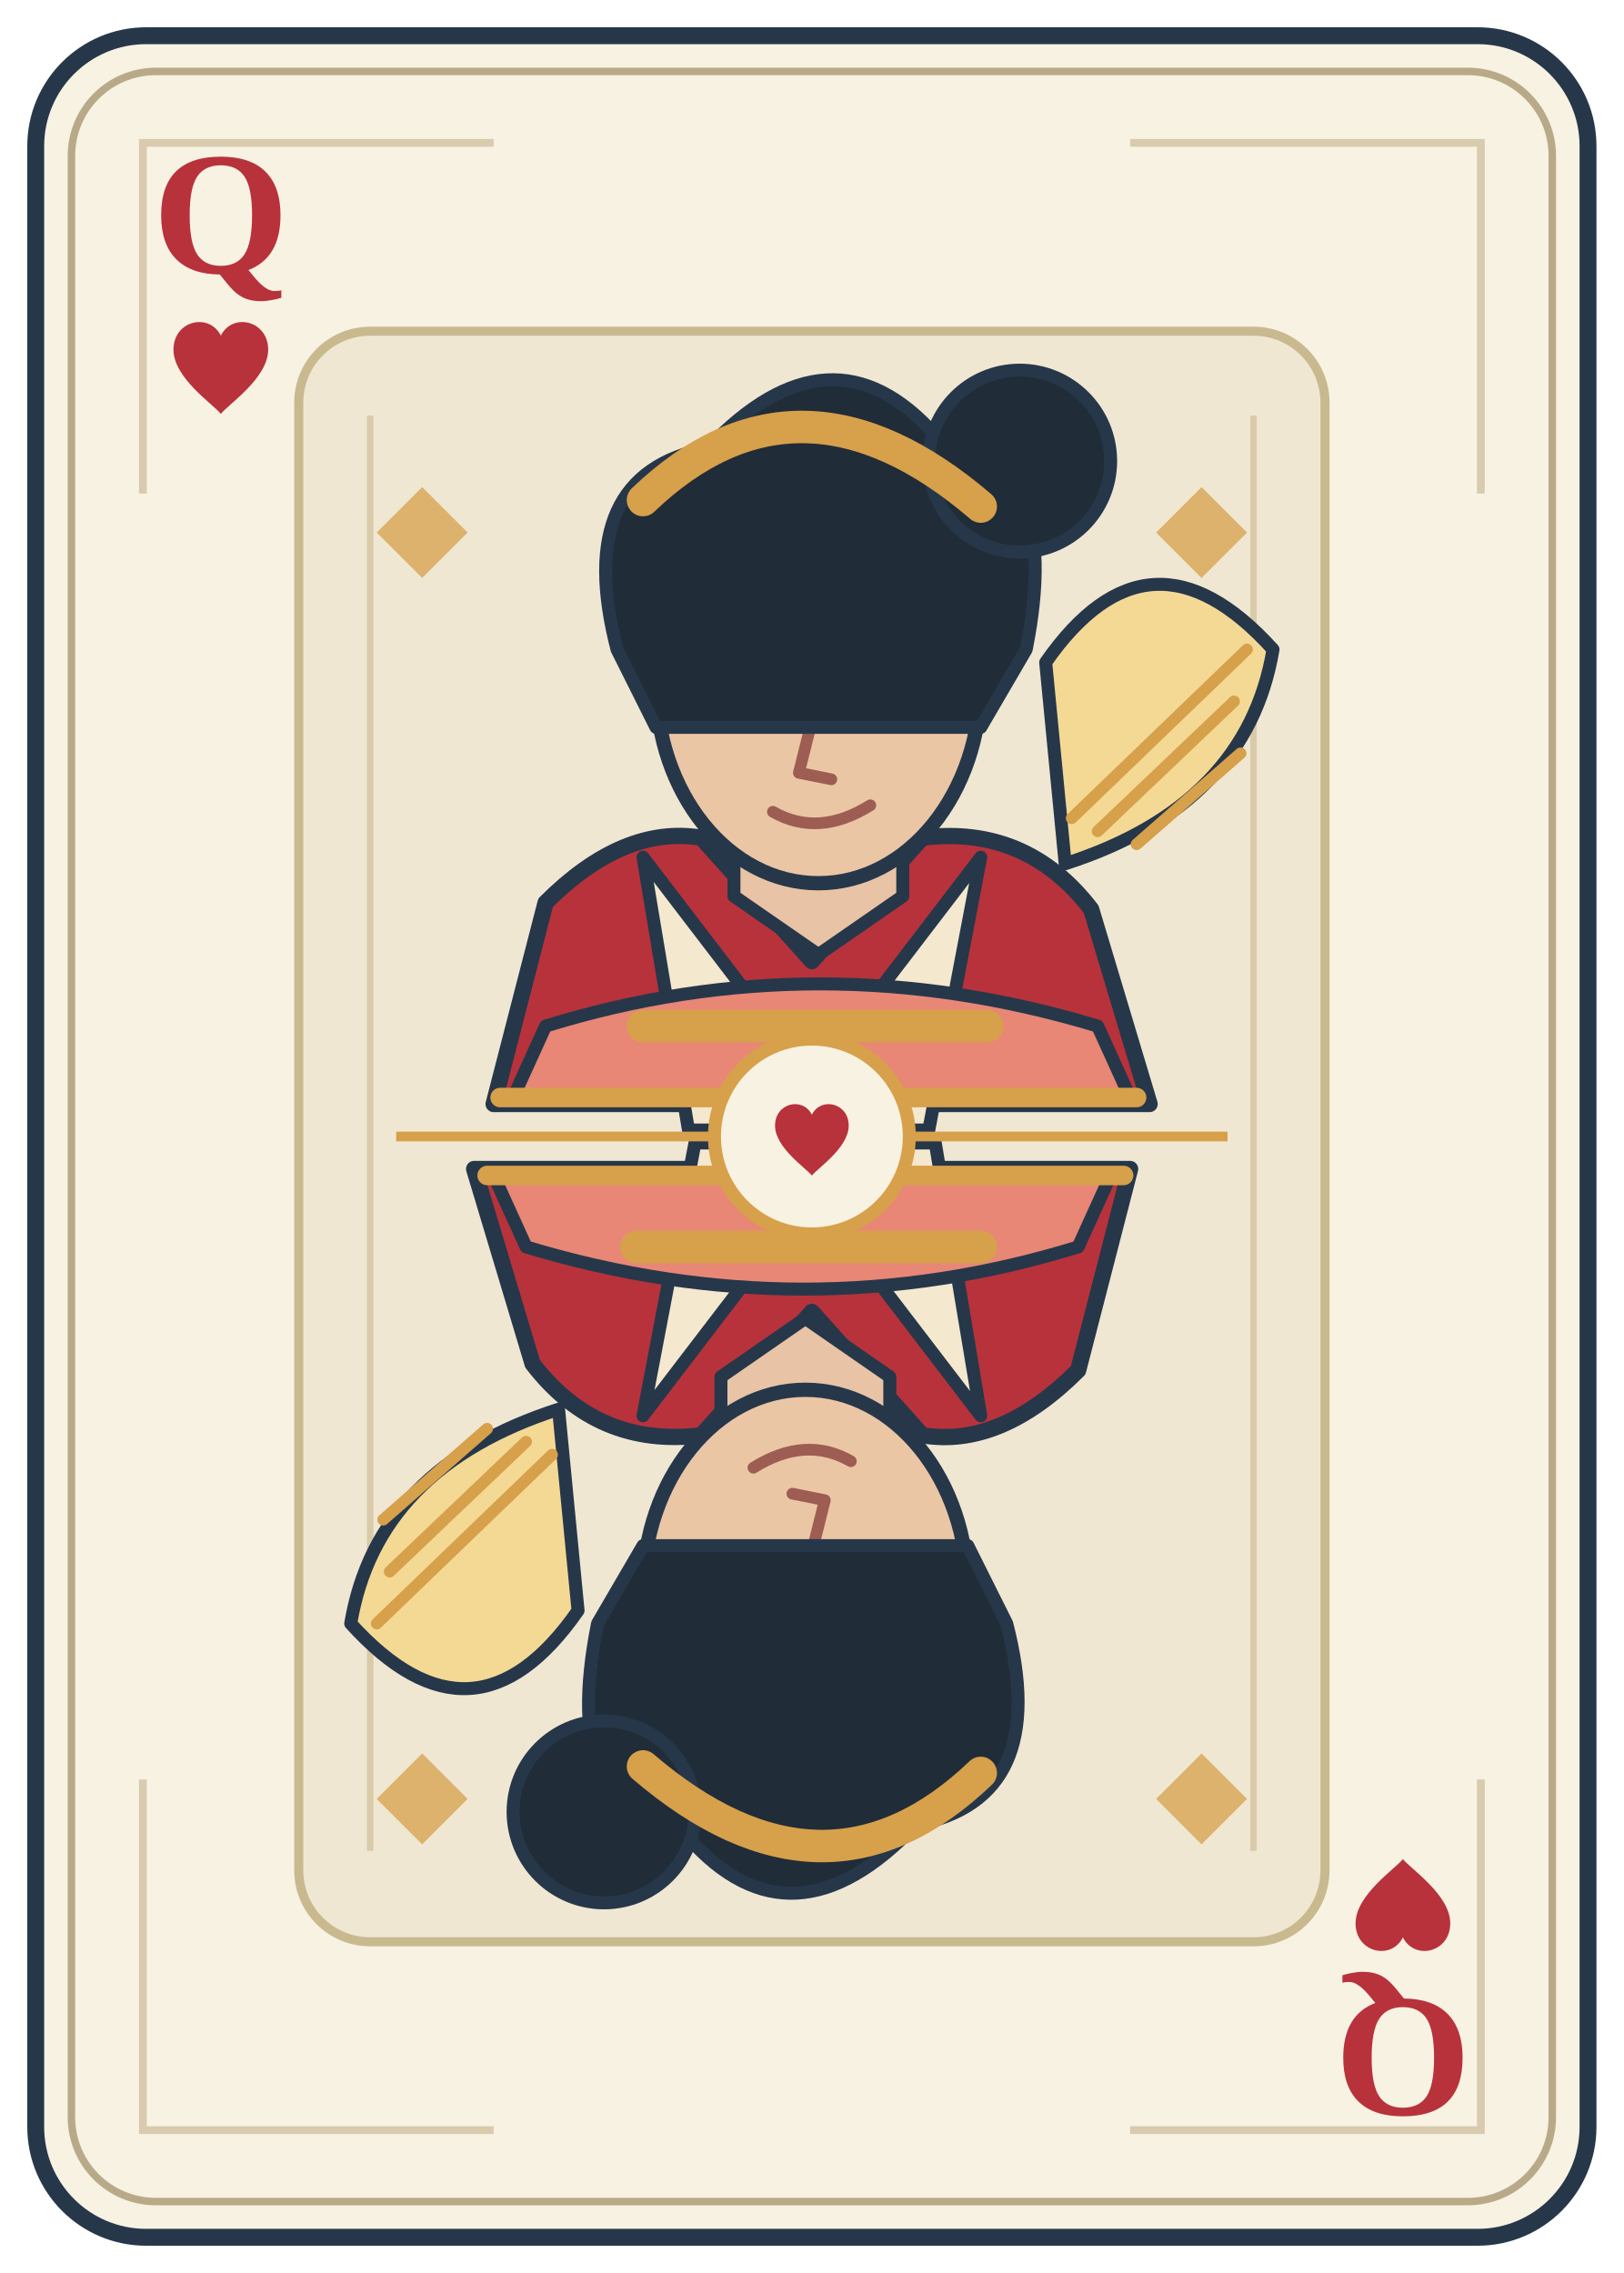
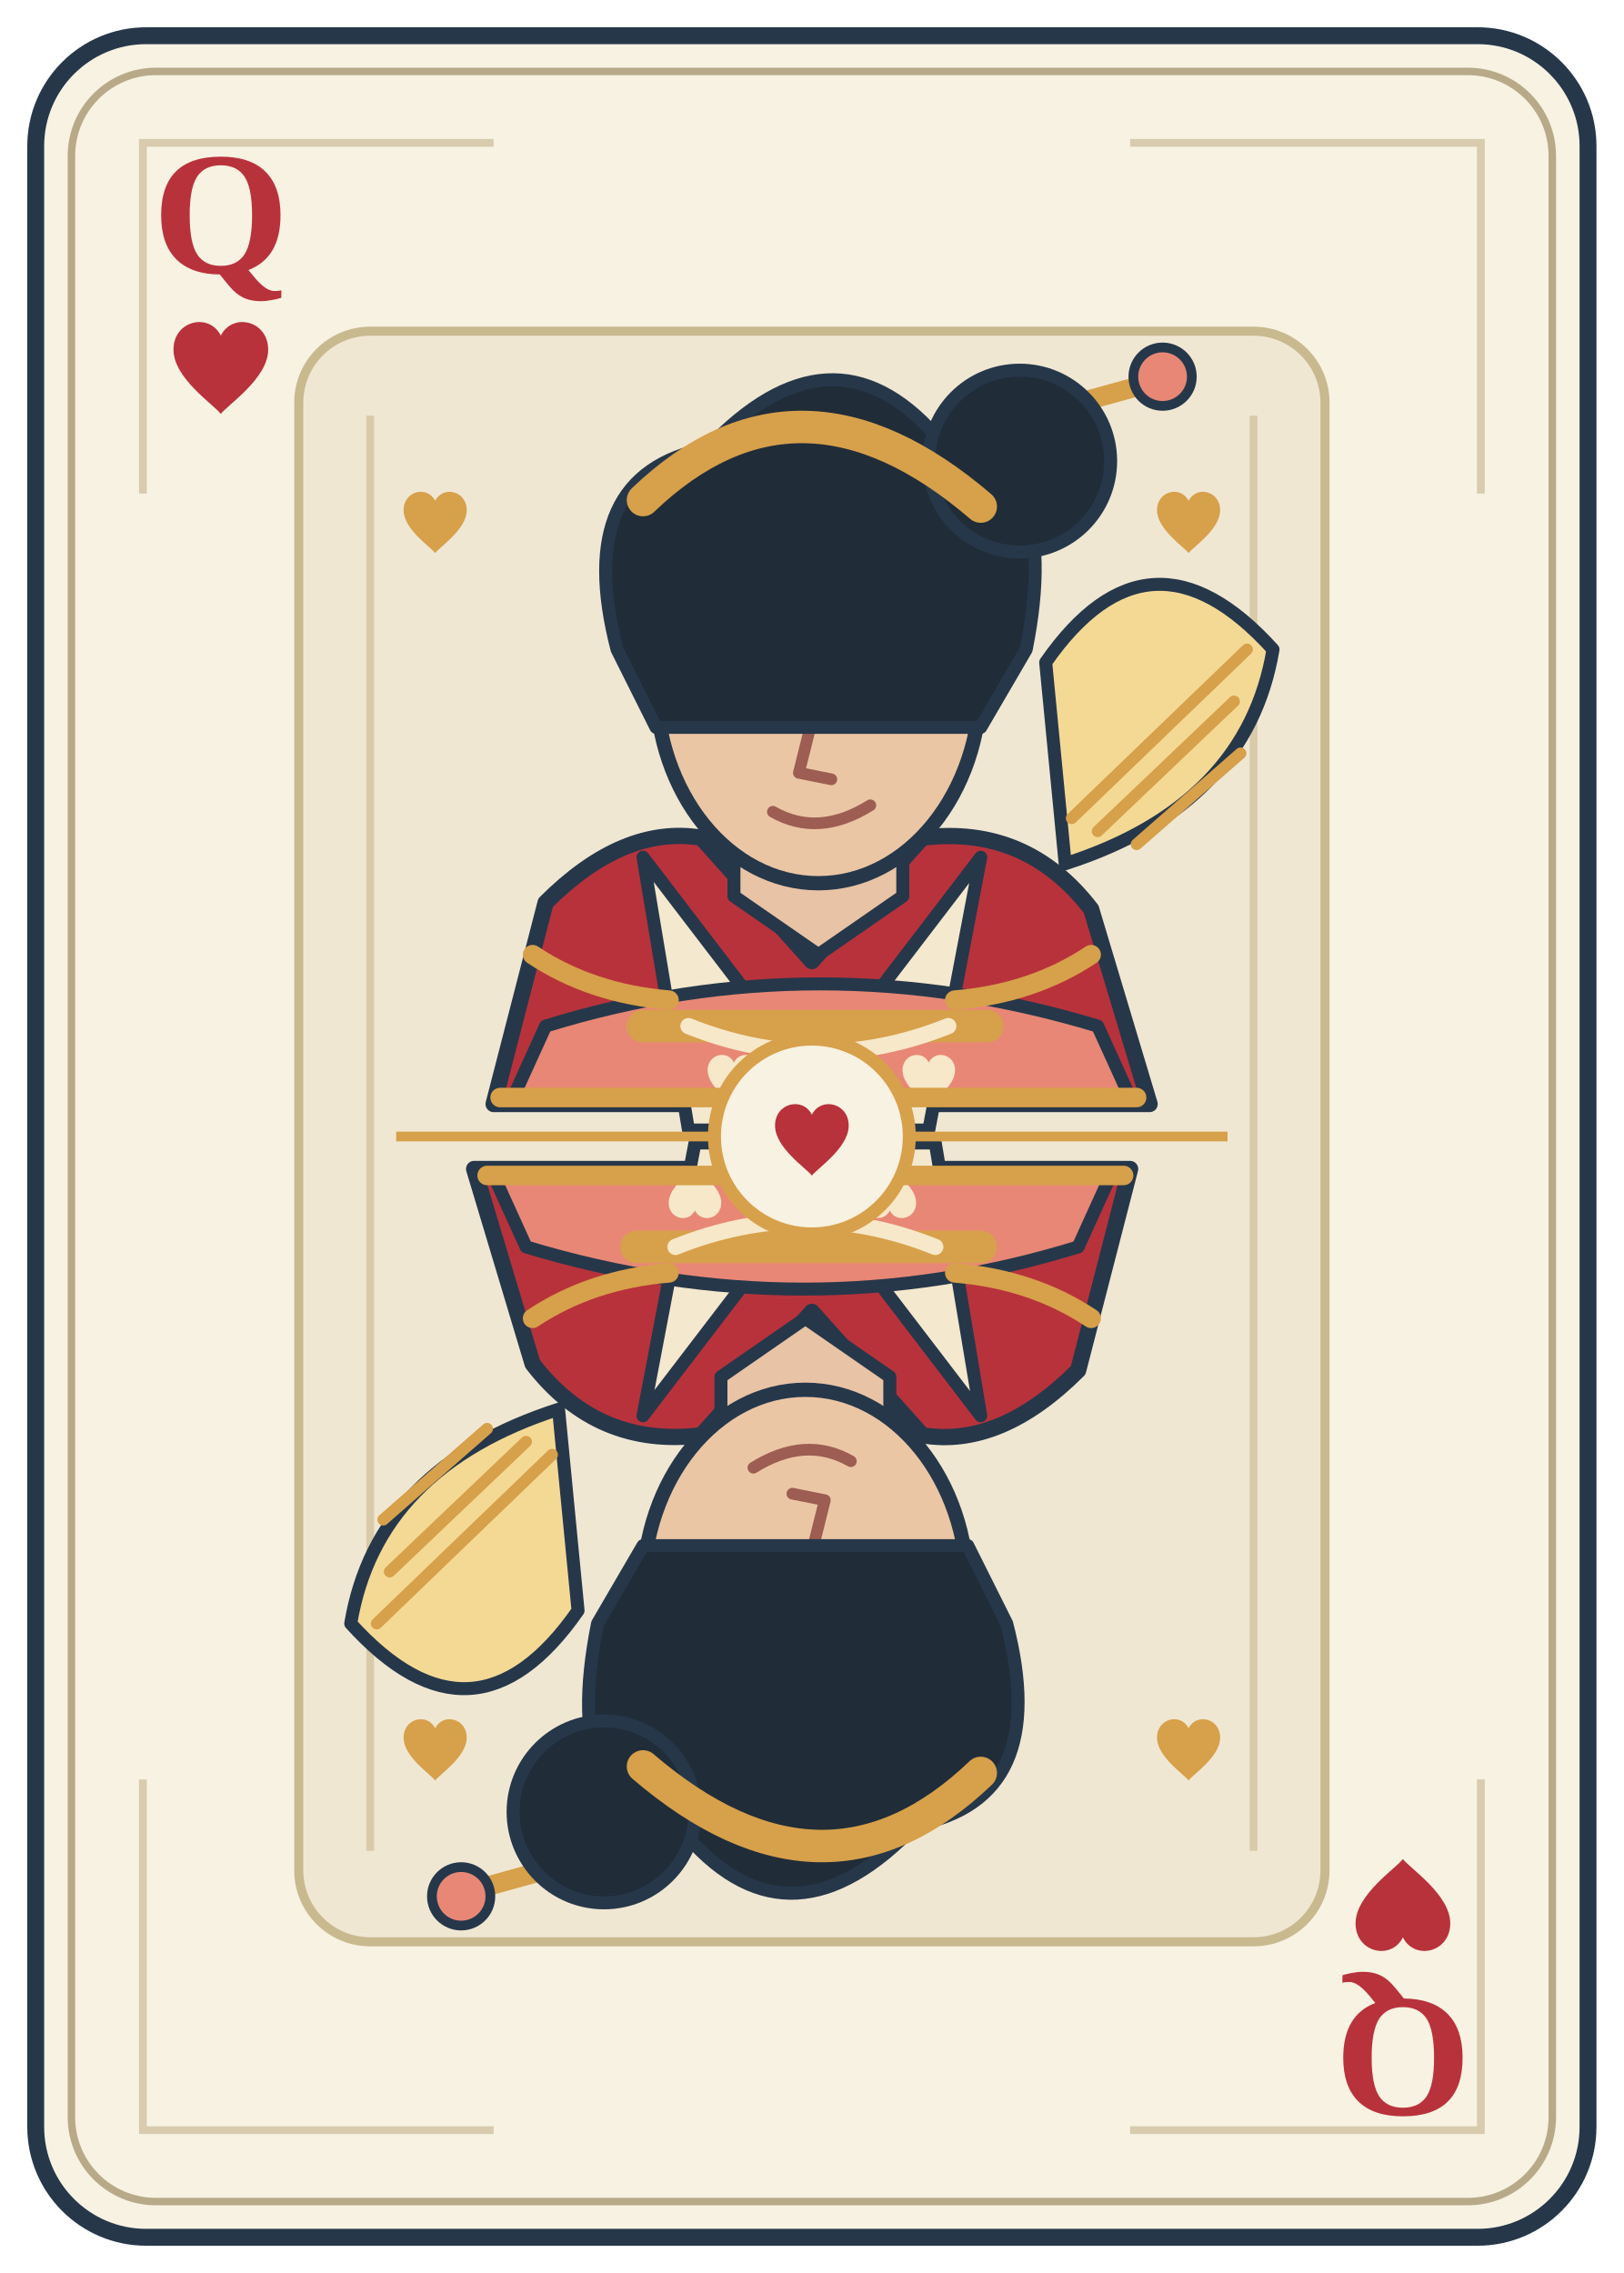
<svg xmlns="http://www.w3.org/2000/svg" width="63.5mm" height="88.9mm" viewBox="0 0 250 350" role="img" aria-label="Q of Hearts">
  <rect x="5.5" y="5.5" width="239" height="339" rx="17" fill="#F7F2E2" stroke="#26374A" stroke-width="2.6" />
  <rect x="11" y="11" width="228" height="328" rx="13" fill="none" stroke="#B8AA89" stroke-width="1.15" />
  <path d="M22 76 V22 H76 M174 22 H228 V76 M22 274 V328 H76 M174 328 H228 V274" fill="none" stroke="#D8CBAE" stroke-width="1.2" />
  <rect x="46" y="51" width="158" height="248" rx="11" fill="#F0E7D3" stroke="#C9B98F" stroke-width="1.4" />
-   <path d="M57 64 V285 M193 64 V285" stroke="#D9CBA9" stroke-width="1" />
-   <path d="M65 75 l7 7 -7 7 -7 -7z M185 75 l7 7 -7 7 -7 -7z M65 270 l7 7 -7 7 -7 -7z M185 270 l7 7 -7 7 -7 -7z" fill="#D7A04A" opacity=".75" />
+   <path d="M57 64 V285 M193 64 V285" stroke="#D9CBA9" stroke-width="1.2" />
+   <g transform="translate(61.00 74.00) scale(0.012 0.012)" fill="#D7A04A">
+     <path d="M500 930 C440 850 95 625 95 380 C95 130 400 60 500 260 C600 60 905 130 905 380 C905 625 560 850 500 930 Z" />
+   </g>
+   <g transform="translate(177.00 74.00) scale(0.012 0.012)" fill="#D7A04A">
+     <path d="M500 930 C440 850 95 625 95 380 C95 130 400 60 500 260 C600 60 905 130 905 380 C905 625 560 850 500 930 Z" />
+   </g>
+   <g transform="translate(61.00 263.00) scale(0.012 0.012)" fill="#D7A04A">
+     <path d="M500 930 C440 850 95 625 95 380 C95 130 400 60 500 260 C600 60 905 130 905 380 C905 625 560 850 500 930 Z" />
+   </g>
+   <g transform="translate(177.00 263.00) scale(0.012 0.012)" fill="#D7A04A">
+     <path d="M500 930 C440 850 95 625 95 380 C95 130 400 60 500 260 C600 60 905 130 905 380 C905 625 560 850 500 930 Z" />
+   </g>
  <g>
    <g stroke-linejoin="round" stroke-linecap="round">
      <path d="M161 102 Q177 79 196 100 Q192 124 164 133 Z" fill="#F4D995" stroke="#26374A" stroke-width="2" />
      <path d="M165 126 L192 100 M169 128 L190 108 M175 130 L191 116" stroke="#D7A04A" stroke-width="1.8" />
      <path d="M76 170 L84 139 Q96 127 108 129 L125 148 L142 129 Q158 127 168 140 L177 170 Z" fill="#B8323B" stroke="#26374A" stroke-width="2.5" />
      <path d="M99 132 L125 166 L151 132 L143 174 L106 174 Z" fill="#F4E8CE" stroke="#26374A" stroke-width="2" />
      <path d="M84 158 Q126 145 169 158 L174 169 L79 169 Z" fill="#E88775" stroke="#26374A" stroke-width="2" />
      <path d="M99 158 H152" stroke="#D7A04A" stroke-width="5" />
+       <path d="M82 147 Q91 153 103 154 M168 147 Q159 153 147 154" fill="none" stroke="#D7A04A" stroke-width="3" />
+       <path d="M106 158 Q126 166 146 158" fill="none" stroke="#F6E8C9" stroke-width="2.5" />
+       <g transform="translate(108.00 161.00) scale(0.01 0.01)" fill="#F6E8C9">
+         <path d="M500 930 C440 850 95 625 95 380 C95 130 400 60 500 260 C600 60 905 130 905 380 C905 625 560 850 500 930 Z" />
+       </g>
+       <g transform="translate(138.00 161.00) scale(0.01 0.01)" fill="#F6E8C9">
+         <path d="M500 930 C440 850 95 625 95 380 C95 130 400 60 500 260 C600 60 905 130 905 380 C905 625 560 850 500 930 Z" />
+       </g>
+       <path d="M148 67 L177 59" fill="none" stroke="#D7A04A" stroke-width="3" stroke-linecap="round" />
+       <circle cx="179" cy="58" r="4.5" fill="#E88775" stroke="#26374A" stroke-width="1.5" />
      <path d="M113 125 L113 138 L126 147 L139 138 L139 125" fill="#E8C3A5" stroke="#26374A" stroke-width="2" />
      <ellipse cx="126" cy="105" rx="25" ry="31" fill="#EBC6A5" stroke="#26374A" stroke-width="2.2" />
      <path d="M101 91 Q108 78 127 79 Q147 79 151 95 L147 106 L103 106 Z" fill="#202C38" />
+       <path d="M110 101 q5 -3 10 -1 M132 100 q5 -2 10 1" fill="none" stroke="#493932" stroke-width="1.5" />
      <path d="M112 108 q4 -3 8 0 M133 108 q4 -3 8 0" fill="none" stroke="#312C2B" stroke-width="2" />
+       <circle cx="116" cy="108" r="1.25" fill="#242B30" />
+       <circle cx="137" cy="108" r="1.25" fill="#242B30" />
      <path d="M125 111 l-2 8 5 1 M119 125 Q126 129 134 124" fill="none" stroke="#9D5D52" stroke-width="1.8" />
      <path d="M95 100 Q88 73 109 69 Q128 49 144 67 Q164 70 158 100 L151 112 L101 112 Z" fill="#202C38" stroke="#26374A" stroke-width="2" />
      <circle cx="157" cy="71" r="14" fill="#202C38" stroke="#26374A" stroke-width="2" />
      <path d="M99 77 Q123 54 151 78" fill="none" stroke="#D7A04A" stroke-width="5" />
      <path d="M77 169 H175" stroke="#D7A04A" stroke-width="3" />
    </g>
  </g>
  <g transform="rotate(180 125 175)">
    <g stroke-linejoin="round" stroke-linecap="round">
      <path d="M161 102 Q177 79 196 100 Q192 124 164 133 Z" fill="#F4D995" stroke="#26374A" stroke-width="2" />
      <path d="M165 126 L192 100 M169 128 L190 108 M175 130 L191 116" stroke="#D7A04A" stroke-width="1.8" />
      <path d="M76 170 L84 139 Q96 127 108 129 L125 148 L142 129 Q158 127 168 140 L177 170 Z" fill="#B8323B" stroke="#26374A" stroke-width="2.5" />
      <path d="M99 132 L125 166 L151 132 L143 174 L106 174 Z" fill="#F4E8CE" stroke="#26374A" stroke-width="2" />
      <path d="M84 158 Q126 145 169 158 L174 169 L79 169 Z" fill="#E88775" stroke="#26374A" stroke-width="2" />
      <path d="M99 158 H152" stroke="#D7A04A" stroke-width="5" />
+       <path d="M82 147 Q91 153 103 154 M168 147 Q159 153 147 154" fill="none" stroke="#D7A04A" stroke-width="3" />
+       <path d="M106 158 Q126 166 146 158" fill="none" stroke="#F6E8C9" stroke-width="2.5" />
+       <g transform="translate(108.00 161.00) scale(0.01 0.01)" fill="#F6E8C9">
+         <path d="M500 930 C440 850 95 625 95 380 C95 130 400 60 500 260 C600 60 905 130 905 380 C905 625 560 850 500 930 Z" />
+       </g>
+       <g transform="translate(138.00 161.00) scale(0.01 0.01)" fill="#F6E8C9">
+         <path d="M500 930 C440 850 95 625 95 380 C95 130 400 60 500 260 C600 60 905 130 905 380 C905 625 560 850 500 930 Z" />
+       </g>
+       <path d="M148 67 L177 59" fill="none" stroke="#D7A04A" stroke-width="3" stroke-linecap="round" />
+       <circle cx="179" cy="58" r="4.5" fill="#E88775" stroke="#26374A" stroke-width="1.5" />
      <path d="M113 125 L113 138 L126 147 L139 138 L139 125" fill="#E8C3A5" stroke="#26374A" stroke-width="2" />
      <ellipse cx="126" cy="105" rx="25" ry="31" fill="#EBC6A5" stroke="#26374A" stroke-width="2.2" />
      <path d="M101 91 Q108 78 127 79 Q147 79 151 95 L147 106 L103 106 Z" fill="#202C38" />
+       <path d="M110 101 q5 -3 10 -1 M132 100 q5 -2 10 1" fill="none" stroke="#493932" stroke-width="1.5" />
      <path d="M112 108 q4 -3 8 0 M133 108 q4 -3 8 0" fill="none" stroke="#312C2B" stroke-width="2" />
+       <circle cx="116" cy="108" r="1.25" fill="#242B30" />
+       <circle cx="137" cy="108" r="1.25" fill="#242B30" />
      <path d="M125 111 l-2 8 5 1 M119 125 Q126 129 134 124" fill="none" stroke="#9D5D52" stroke-width="1.8" />
      <path d="M95 100 Q88 73 109 69 Q128 49 144 67 Q164 70 158 100 L151 112 L101 112 Z" fill="#202C38" stroke="#26374A" stroke-width="2" />
      <circle cx="157" cy="71" r="14" fill="#202C38" stroke="#26374A" stroke-width="2" />
      <path d="M99 77 Q123 54 151 78" fill="none" stroke="#D7A04A" stroke-width="5" />
      <path d="M77 169 H175" stroke="#D7A04A" stroke-width="3" />
    </g>
  </g>
  <path d="M61 175 H111 M139 175 H189" stroke="#D7A04A" stroke-width="1.5" />
  <circle cx="125" cy="175" r="15" fill="#F7F2E2" stroke="#D7A04A" stroke-width="2" />
  <g transform="translate(118.00 168.00) scale(0.014 0.014)" fill="#B8323B">
    <path d="M500 930 C440 850 95 625 95 380 C95 130 400 60 500 260 C600 60 905 130 905 380 C905 625 560 850 500 930 Z" />
  </g>
  <g fill="#B8323B" text-anchor="middle">
    <text x="34" y="42" font-family="Georgia, 'Times New Roman', serif" font-size="27" font-weight="700">Q</text>
    <g transform="translate(25.00 47.00) scale(0.018 0.018)" fill="#B8323B">
      <path d="M500 930 C440 850 95 625 95 380 C95 130 400 60 500 260 C600 60 905 130 905 380 C905 625 560 850 500 930 Z" />
    </g>
  </g>
  <g transform="rotate(180 125 175)">
    <g fill="#B8323B" text-anchor="middle">
      <text x="34" y="42" font-family="Georgia, 'Times New Roman', serif" font-size="27" font-weight="700">Q</text>
      <g transform="translate(25.00 47.00) scale(0.018 0.018)" fill="#B8323B">
        <path d="M500 930 C440 850 95 625 95 380 C95 130 400 60 500 260 C600 60 905 130 905 380 C905 625 560 850 500 930 Z" />
      </g>
    </g>
  </g>
</svg>
